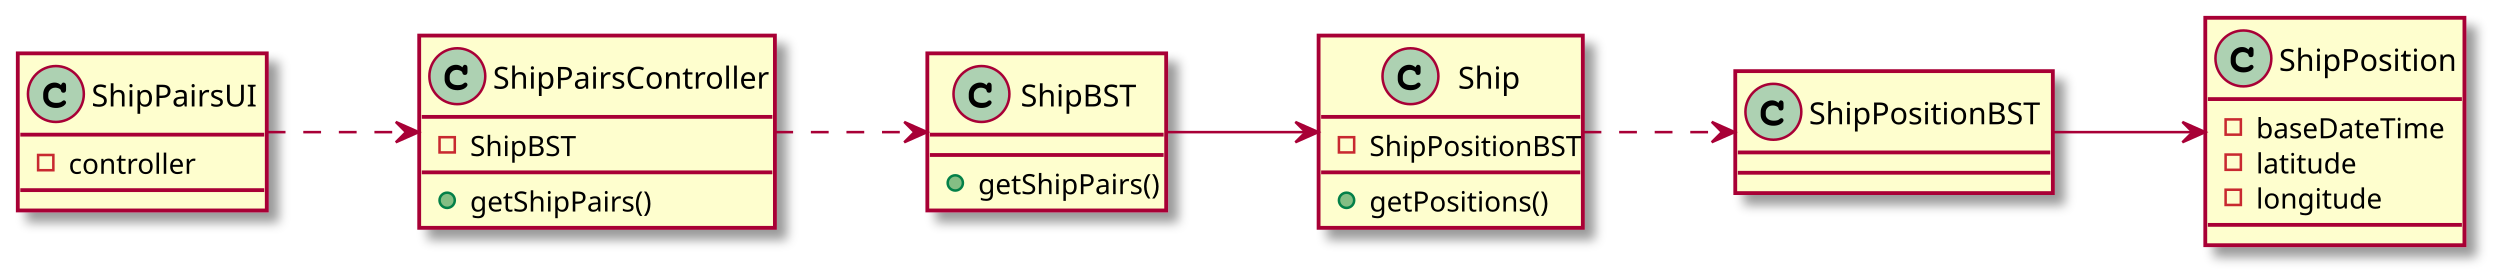
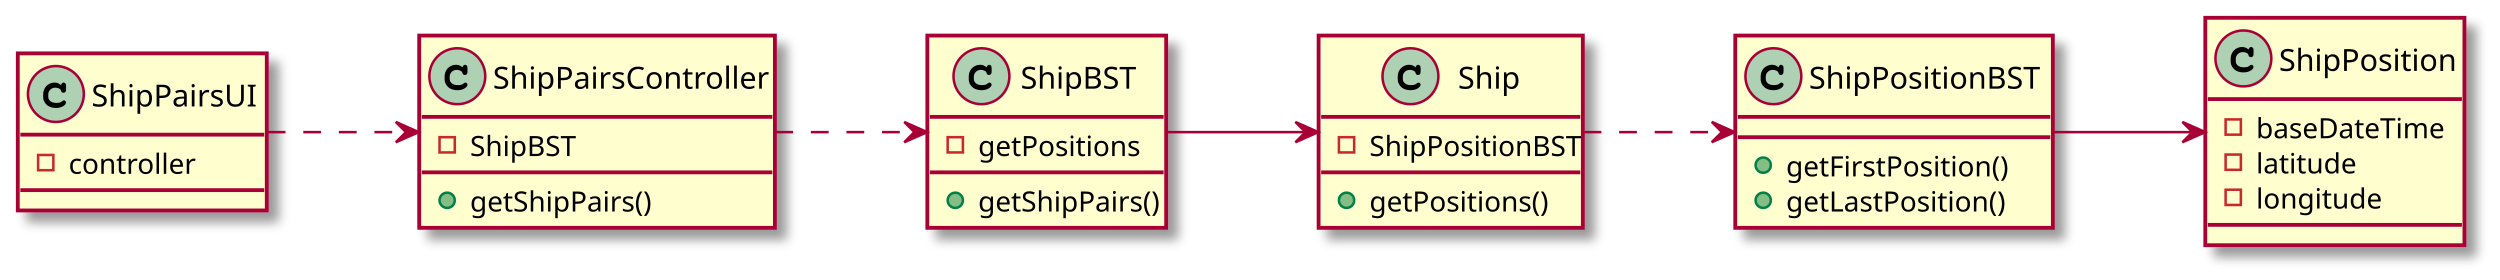
<svg xmlns="http://www.w3.org/2000/svg" contentScriptType="application/ecmascript" contentStyleType="text/css" height="110px" preserveAspectRatio="none" style="width:984px;height:110px;" version="1.1" viewBox="0 0 984 110" width="984px" zoomAndPan="magnify">
  <defs>
-     <filter height="300%" id="f1afy7xtqnz78d" width="300%" x="-1" y="-1">
+     <filter height="300%" id="fk7ksuckqc21b" width="300%" x="-1" y="-1">
      <feGaussianBlur result="blurOut" stdDeviation="2.0" />
      <feColorMatrix in="blurOut" result="blurOut2" type="matrix" values="0 0 0 0 0 0 0 0 0 0 0 0 0 0 0 0 0 0 .4 0" />
      <feOffset dx="4.0" dy="4.0" in="blurOut2" result="blurOut3" />
      <feBlend in="SourceGraphic" in2="blurOut3" mode="normal" />
    </filter>
  </defs>
  <g>
-     <rect codeLine="5" fill="#FEFECE" filter="url(#f1afy7xtqnz78d)" height="61.836" id="ShipPairsUI" style="stroke:#A80036;stroke-width:1.5;" width="98" x="7" y="21" />
+     <rect codeLine="5" fill="#FEFECE" filter="url(#fk7ksuckqc21b)" height="61.836" id="ShipPairsUI" style="stroke:#A80036;stroke-width:1.5;" width="98" x="7" y="21" />
    <ellipse cx="22" cy="37" fill="#ADD1B2" rx="11" ry="11" style="stroke:#A80036;stroke-width:1.0;" />
    <path d="M24,33.5 Q24.203,33 24.438,32.75 Q24.672,32.5 24.938,32.5 Q25.406,32.5 25.703,32.781 Q26,33.062 26,33.719 L26,35.281 Q26,35.938 25.719,36.219 Q25.438,36.5 25,36.5 Q24.609,36.5 24.359,36.328 Q24.109,36.156 24,35.703 Q23.953,35.391 23.781,35.219 Q23.469,34.891 22.906,34.703 Q22.344,34.5 21.781,34.5 Q21.078,34.5 20.484,34.781 Q19.906,35.062 19.453,35.688 Q19,36.312 19,37.172 L19,38.094 Q19,39.125 19.844,39.812 Q20.688,40.5 22.188,40.5 Q23.078,40.5 23.703,40.297 Q24.062,40.188 24.469,39.828 Q24.734,39.625 24.875,39.562 Q25.016,39.5 25.188,39.5 Q25.516,39.5 25.75,39.766 Q26,40.016 26,40.375 Q26,40.719 25.656,41.125 Q25.156,41.719 24.359,42.047 Q23.312,42.5 22.031,42.5 Q20.531,42.5 19.328,41.906 Q18.359,41.438 17.672,40.422 Q17,39.406 17,38.203 L17,37.109 Q17,35.859 17.594,34.766 Q18.203,33.672 19.25,33.094 Q20.312,32.5 21.5,32.5 Q22.219,32.5 22.844,32.75 Q23.469,33 24,33.5 Z " fill="#000000" />
    <text fill="#000000" font-family="sans-serif" font-size="12" lengthAdjust="spacing" textLength="66" x="36" y="41.91">ShipPairsUI</text>
    <line style="stroke:#A80036;stroke-width:1.5;" x1="8" x2="104" y1="53" y2="53" />
    <rect fill="none" height="6" style="stroke:#C82930;stroke-width:1.0;" width="6" x="15" y="61" />
    <text fill="#000000" font-family="sans-serif" font-size="11" lengthAdjust="spacing" textLength="45" x="27" y="68.419">controller</text>
    <line style="stroke:#A80036;stroke-width:1.5;" x1="8" x2="104" y1="74.836" y2="74.836" />
-     <rect codeLine="9" fill="#FEFECE" filter="url(#f1afy7xtqnz78d)" height="75.672" id="ShipPairsController" style="stroke:#A80036;stroke-width:1.5;" width="140" x="165" y="14" />
+     <rect codeLine="9" fill="#FEFECE" filter="url(#fk7ksuckqc21b)" height="75.672" id="ShipPairsController" style="stroke:#A80036;stroke-width:1.5;" width="140" x="165" y="14" />
    <ellipse cx="180" cy="30" fill="#ADD1B2" rx="11" ry="11" style="stroke:#A80036;stroke-width:1.0;" />
    <path d="M182,26.5 Q182.203,26 182.438,25.75 Q182.672,25.5 182.938,25.5 Q183.406,25.5 183.703,25.781 Q184,26.062 184,26.719 L184,28.281 Q184,28.938 183.719,29.219 Q183.438,29.5 183,29.5 Q182.609,29.5 182.359,29.328 Q182.109,29.156 182,28.703 Q181.953,28.391 181.781,28.219 Q181.469,27.891 180.906,27.703 Q180.344,27.5 179.781,27.5 Q179.078,27.5 178.484,27.781 Q177.906,28.062 177.453,28.688 Q177,29.312 177,30.172 L177,31.094 Q177,32.125 177.844,32.812 Q178.688,33.5 180.188,33.5 Q181.078,33.5 181.703,33.297 Q182.062,33.188 182.469,32.828 Q182.734,32.625 182.875,32.562 Q183.016,32.5 183.188,32.5 Q183.516,32.5 183.75,32.766 Q184,33.016 184,33.375 Q184,33.719 183.656,34.125 Q183.156,34.719 182.359,35.047 Q181.312,35.5 180.031,35.5 Q178.531,35.5 177.328,34.906 Q176.359,34.438 175.672,33.422 Q175,32.406 175,31.203 L175,30.109 Q175,28.859 175.594,27.766 Q176.203,26.672 177.25,26.094 Q178.312,25.5 179.5,25.5 Q180.219,25.5 180.844,25.75 Q181.469,26 182,26.5 Z " fill="#000000" />
    <text fill="#000000" font-family="sans-serif" font-size="12" lengthAdjust="spacing" textLength="108" x="194" y="34.91">ShipPairsController</text>
    <line style="stroke:#A80036;stroke-width:1.5;" x1="166" x2="304" y1="46" y2="46" />
    <rect fill="none" height="6" style="stroke:#C82930;stroke-width:1.0;" width="6" x="173" y="54" />
    <text fill="#000000" font-family="sans-serif" font-size="11" lengthAdjust="spacing" textLength="41" x="185" y="61.419">ShipBST</text>
    <line style="stroke:#A80036;stroke-width:1.5;" x1="166" x2="304" y1="67.836" y2="67.836" />
    <ellipse cx="176" cy="78.836" fill="#84BE84" rx="3" ry="3" style="stroke:#038048;stroke-width:1.0;" />
    <text fill="#000000" font-family="sans-serif" font-size="11" lengthAdjust="spacing" textLength="68" x="185" y="83.255">getShipPairs()</text>
-     <rect codeLine="14" fill="#FEFECE" filter="url(#f1afy7xtqnz78d)" height="61.836" id="ShipBST" style="stroke:#A80036;stroke-width:1.5;" width="94" x="365" y="21" />
-     <ellipse cx="386.3" cy="37" fill="#ADD1B2" rx="11" ry="11" style="stroke:#A80036;stroke-width:1.0;" />
-     <path d="M388.3,33.5 Q388.503,33 388.738,32.75 Q388.972,32.5 389.238,32.5 Q389.706,32.5 390.003,32.781 Q390.3,33.062 390.3,33.719 L390.3,35.281 Q390.3,35.938 390.019,36.219 Q389.738,36.5 389.3,36.5 Q388.909,36.5 388.659,36.328 Q388.409,36.156 388.3,35.703 Q388.253,35.391 388.081,35.219 Q387.769,34.891 387.206,34.703 Q386.644,34.5 386.081,34.5 Q385.378,34.5 384.784,34.781 Q384.206,35.062 383.753,35.688 Q383.3,36.312 383.3,37.172 L383.3,38.094 Q383.3,39.125 384.144,39.812 Q384.988,40.5 386.488,40.5 Q387.378,40.5 388.003,40.297 Q388.363,40.188 388.769,39.828 Q389.034,39.625 389.175,39.562 Q389.316,39.5 389.488,39.5 Q389.816,39.5 390.05,39.766 Q390.3,40.016 390.3,40.375 Q390.3,40.719 389.956,41.125 Q389.456,41.719 388.659,42.047 Q387.613,42.5 386.331,42.5 Q384.831,42.5 383.628,41.906 Q382.659,41.438 381.972,40.422 Q381.3,39.406 381.3,38.203 L381.3,37.109 Q381.3,35.859 381.894,34.766 Q382.503,33.672 383.55,33.094 Q384.613,32.5 385.8,32.5 Q386.519,32.5 387.144,32.75 Q387.769,33 388.3,33.5 Z " fill="#000000" />
-     <text fill="#000000" font-family="sans-serif" font-size="12" lengthAdjust="spacing" textLength="48" x="401.7" y="41.91">ShipBST</text>
-     <line style="stroke:#A80036;stroke-width:1.5;" x1="366" x2="458" y1="53" y2="53" />
-     <line style="stroke:#A80036;stroke-width:1.5;" x1="366" x2="458" y1="61" y2="61" />
-     <ellipse cx="376" cy="72" fill="#84BE84" rx="3" ry="3" style="stroke:#038048;stroke-width:1.0;" />
-     <text fill="#000000" font-family="sans-serif" font-size="11" lengthAdjust="spacing" textLength="68" x="385" y="76.419">getShipPairs()</text>
-     <rect codeLine="18" fill="#FEFECE" filter="url(#f1afy7xtqnz78d)" height="75.672" id="Ship" style="stroke:#A80036;stroke-width:1.5;" width="104" x="519" y="14" />
+     <rect codeLine="14" fill="#FEFECE" filter="url(#fk7ksuckqc21b)" height="75.672" id="ShipBST" style="stroke:#A80036;stroke-width:1.5;" width="94" x="365" y="14" />
+     <ellipse cx="386.3" cy="30" fill="#ADD1B2" rx="11" ry="11" style="stroke:#A80036;stroke-width:1.0;" />
+     <path d="M388.3,26.5 Q388.503,26 388.738,25.75 Q388.972,25.5 389.238,25.5 Q389.706,25.5 390.003,25.781 Q390.3,26.062 390.3,26.719 L390.3,28.281 Q390.3,28.938 390.019,29.219 Q389.738,29.5 389.3,29.5 Q388.909,29.5 388.659,29.328 Q388.409,29.156 388.3,28.703 Q388.253,28.391 388.081,28.219 Q387.769,27.891 387.206,27.703 Q386.644,27.5 386.081,27.5 Q385.378,27.5 384.784,27.781 Q384.206,28.062 383.753,28.688 Q383.3,29.312 383.3,30.172 L383.3,31.094 Q383.3,32.125 384.144,32.812 Q384.988,33.5 386.488,33.5 Q387.378,33.5 388.003,33.297 Q388.363,33.188 388.769,32.828 Q389.034,32.625 389.175,32.562 Q389.316,32.5 389.488,32.5 Q389.816,32.5 390.05,32.766 Q390.3,33.016 390.3,33.375 Q390.3,33.719 389.956,34.125 Q389.456,34.719 388.659,35.047 Q387.613,35.5 386.331,35.5 Q384.831,35.5 383.628,34.906 Q382.659,34.438 381.972,33.422 Q381.3,32.406 381.3,31.203 L381.3,30.109 Q381.3,28.859 381.894,27.766 Q382.503,26.672 383.55,26.094 Q384.613,25.5 385.8,25.5 Q386.519,25.5 387.144,25.75 Q387.769,26 388.3,26.5 Z " fill="#000000" />
+     <text fill="#000000" font-family="sans-serif" font-size="12" lengthAdjust="spacing" textLength="48" x="401.7" y="34.91">ShipBST</text>
+     <line style="stroke:#A80036;stroke-width:1.5;" x1="366" x2="458" y1="46" y2="46" />
+     <rect fill="none" height="6" style="stroke:#C82930;stroke-width:1.0;" width="6" x="373" y="54" />
+     <text fill="#000000" font-family="sans-serif" font-size="11" lengthAdjust="spacing" textLength="58" x="385" y="61.419">getPositions</text>
+     <line style="stroke:#A80036;stroke-width:1.5;" x1="366" x2="458" y1="67.836" y2="67.836" />
+     <ellipse cx="376" cy="78.836" fill="#84BE84" rx="3" ry="3" style="stroke:#038048;stroke-width:1.0;" />
+     <text fill="#000000" font-family="sans-serif" font-size="11" lengthAdjust="spacing" textLength="68" x="385" y="83.255">getShipPairs()</text>
+     <rect codeLine="19" fill="#FEFECE" filter="url(#fk7ksuckqc21b)" height="75.672" id="Ship" style="stroke:#A80036;stroke-width:1.5;" width="104" x="519" y="14" />
    <ellipse cx="555.15" cy="30" fill="#ADD1B2" rx="11" ry="11" style="stroke:#A80036;stroke-width:1.0;" />
    <path d="M557.15,26.5 Q557.353,26 557.587,25.75 Q557.822,25.5 558.087,25.5 Q558.556,25.5 558.853,25.781 Q559.15,26.062 559.15,26.719 L559.15,28.281 Q559.15,28.938 558.869,29.219 Q558.587,29.5 558.15,29.5 Q557.759,29.5 557.509,29.328 Q557.259,29.156 557.15,28.703 Q557.103,28.391 556.931,28.219 Q556.619,27.891 556.056,27.703 Q555.494,27.5 554.931,27.5 Q554.228,27.5 553.634,27.781 Q553.056,28.062 552.603,28.688 Q552.15,29.312 552.15,30.172 L552.15,31.094 Q552.15,32.125 552.994,32.812 Q553.837,33.5 555.337,33.5 Q556.228,33.5 556.853,33.297 Q557.212,33.188 557.619,32.828 Q557.884,32.625 558.025,32.562 Q558.166,32.5 558.337,32.5 Q558.666,32.5 558.9,32.766 Q559.15,33.016 559.15,33.375 Q559.15,33.719 558.806,34.125 Q558.306,34.719 557.509,35.047 Q556.462,35.5 555.181,35.5 Q553.681,35.5 552.478,34.906 Q551.509,34.438 550.822,33.422 Q550.15,32.406 550.15,31.203 L550.15,30.109 Q550.15,28.859 550.744,27.766 Q551.353,26.672 552.4,26.094 Q553.462,25.5 554.65,25.5 Q555.369,25.5 555.994,25.75 Q556.619,26 557.15,26.5 Z " fill="#000000" />
    <text fill="#000000" font-family="sans-serif" font-size="12" lengthAdjust="spacing" textLength="25" x="573.85" y="34.91">Ship</text>
    <line style="stroke:#A80036;stroke-width:1.5;" x1="520" x2="622" y1="46" y2="46" />
    <rect fill="none" height="6" style="stroke:#C82930;stroke-width:1.0;" width="6" x="527" y="54" />
    <text fill="#000000" font-family="sans-serif" font-size="11" lengthAdjust="spacing" textLength="78" x="539" y="61.419">ShipPositionBST</text>
    <line style="stroke:#A80036;stroke-width:1.5;" x1="520" x2="622" y1="67.836" y2="67.836" />
    <ellipse cx="530" cy="78.836" fill="#84BE84" rx="3" ry="3" style="stroke:#038048;stroke-width:1.0;" />
    <text fill="#000000" font-family="sans-serif" font-size="11" lengthAdjust="spacing" textLength="66" x="539" y="83.255">getPositions()</text>
-     <rect codeLine="23" fill="#FEFECE" filter="url(#f1afy7xtqnz78d)" height="48" id="ShipPositionBST" style="stroke:#A80036;stroke-width:1.5;" width="125" x="683" y="28" />
-     <ellipse cx="698" cy="44" fill="#ADD1B2" rx="11" ry="11" style="stroke:#A80036;stroke-width:1.0;" />
-     <path d="M700,40.5 Q700.203,40 700.438,39.75 Q700.672,39.5 700.938,39.5 Q701.406,39.5 701.703,39.781 Q702,40.062 702,40.719 L702,42.281 Q702,42.938 701.719,43.219 Q701.438,43.5 701,43.5 Q700.609,43.5 700.359,43.328 Q700.109,43.156 700,42.703 Q699.953,42.391 699.781,42.219 Q699.469,41.891 698.906,41.703 Q698.344,41.5 697.781,41.5 Q697.078,41.5 696.484,41.781 Q695.906,42.062 695.453,42.688 Q695,43.312 695,44.172 L695,45.094 Q695,46.125 695.844,46.812 Q696.688,47.5 698.188,47.5 Q699.078,47.5 699.703,47.297 Q700.062,47.188 700.469,46.828 Q700.734,46.625 700.875,46.562 Q701.016,46.5 701.188,46.5 Q701.516,46.5 701.75,46.766 Q702,47.016 702,47.375 Q702,47.719 701.656,48.125 Q701.156,48.719 700.359,49.047 Q699.312,49.5 698.031,49.5 Q696.531,49.5 695.328,48.906 Q694.359,48.438 693.672,47.422 Q693,46.406 693,45.203 L693,44.109 Q693,42.859 693.594,41.766 Q694.203,40.672 695.25,40.094 Q696.312,39.5 697.5,39.5 Q698.219,39.5 698.844,39.75 Q699.469,40 700,40.5 Z " fill="#000000" />
-     <text fill="#000000" font-family="sans-serif" font-size="12" lengthAdjust="spacing" textLength="93" x="712" y="48.91">ShipPositionBST</text>
-     <line style="stroke:#A80036;stroke-width:1.5;" x1="684" x2="807" y1="60" y2="60" />
-     <line style="stroke:#A80036;stroke-width:1.5;" x1="684" x2="807" y1="68" y2="68" />
-     <rect codeLine="26" fill="#FEFECE" filter="url(#f1afy7xtqnz78d)" height="89.508" id="ShipPosition" style="stroke:#A80036;stroke-width:1.5;" width="102" x="868" y="7" />
+     <rect codeLine="24" fill="#FEFECE" filter="url(#fk7ksuckqc21b)" height="75.672" id="ShipPositionBST" style="stroke:#A80036;stroke-width:1.5;" width="125" x="683" y="14" />
+     <ellipse cx="698" cy="30" fill="#ADD1B2" rx="11" ry="11" style="stroke:#A80036;stroke-width:1.0;" />
+     <path d="M700,26.5 Q700.203,26 700.438,25.75 Q700.672,25.5 700.938,25.5 Q701.406,25.5 701.703,25.781 Q702,26.062 702,26.719 L702,28.281 Q702,28.938 701.719,29.219 Q701.438,29.5 701,29.5 Q700.609,29.5 700.359,29.328 Q700.109,29.156 700,28.703 Q699.953,28.391 699.781,28.219 Q699.469,27.891 698.906,27.703 Q698.344,27.5 697.781,27.5 Q697.078,27.5 696.484,27.781 Q695.906,28.062 695.453,28.688 Q695,29.312 695,30.172 L695,31.094 Q695,32.125 695.844,32.812 Q696.688,33.5 698.188,33.5 Q699.078,33.5 699.703,33.297 Q700.062,33.188 700.469,32.828 Q700.734,32.625 700.875,32.562 Q701.016,32.5 701.188,32.5 Q701.516,32.5 701.75,32.766 Q702,33.016 702,33.375 Q702,33.719 701.656,34.125 Q701.156,34.719 700.359,35.047 Q699.312,35.5 698.031,35.5 Q696.531,35.5 695.328,34.906 Q694.359,34.438 693.672,33.422 Q693,32.406 693,31.203 L693,30.109 Q693,28.859 693.594,27.766 Q694.203,26.672 695.25,26.094 Q696.312,25.5 697.5,25.5 Q698.219,25.5 698.844,25.75 Q699.469,26 700,26.5 Z " fill="#000000" />
+     <text fill="#000000" font-family="sans-serif" font-size="12" lengthAdjust="spacing" textLength="93" x="712" y="34.91">ShipPositionBST</text>
+     <line style="stroke:#A80036;stroke-width:1.5;" x1="684" x2="807" y1="46" y2="46" />
+     <line style="stroke:#A80036;stroke-width:1.5;" x1="684" x2="807" y1="54" y2="54" />
+     <ellipse cx="694" cy="65" fill="#84BE84" rx="3" ry="3" style="stroke:#038048;stroke-width:1.0;" />
+     <text fill="#000000" font-family="sans-serif" font-size="11" lengthAdjust="spacing" textLength="81" x="703" y="69.419">getFirstPosition()</text>
+     <ellipse cx="694" cy="78.836" fill="#84BE84" rx="3" ry="3" style="stroke:#038048;stroke-width:1.0;" />
+     <text fill="#000000" font-family="sans-serif" font-size="11" lengthAdjust="spacing" textLength="81" x="703" y="83.255">getLastPosition()</text>
+     <rect codeLine="29" fill="#FEFECE" filter="url(#fk7ksuckqc21b)" height="89.508" id="ShipPosition" style="stroke:#A80036;stroke-width:1.5;" width="102" x="868" y="7" />
    <ellipse cx="883" cy="23" fill="#ADD1B2" rx="11" ry="11" style="stroke:#A80036;stroke-width:1.0;" />
    <path d="M885,19.5 Q885.203,19 885.438,18.75 Q885.672,18.5 885.938,18.5 Q886.406,18.5 886.703,18.781 Q887,19.062 887,19.719 L887,21.281 Q887,21.938 886.719,22.219 Q886.438,22.5 886,22.5 Q885.609,22.5 885.359,22.328 Q885.109,22.156 885,21.703 Q884.953,21.391 884.781,21.219 Q884.469,20.891 883.906,20.703 Q883.344,20.5 882.781,20.5 Q882.078,20.5 881.484,20.781 Q880.906,21.062 880.453,21.688 Q880,22.312 880,23.172 L880,24.094 Q880,25.125 880.844,25.812 Q881.688,26.5 883.188,26.5 Q884.078,26.5 884.703,26.297 Q885.062,26.188 885.469,25.828 Q885.734,25.625 885.875,25.562 Q886.016,25.5 886.188,25.5 Q886.516,25.5 886.75,25.766 Q887,26.016 887,26.375 Q887,26.719 886.656,27.125 Q886.156,27.719 885.359,28.047 Q884.312,28.5 883.031,28.5 Q881.531,28.5 880.328,27.906 Q879.359,27.438 878.672,26.422 Q878,25.406 878,24.203 L878,23.109 Q878,21.859 878.594,20.766 Q879.203,19.672 880.25,19.094 Q881.312,18.5 882.5,18.5 Q883.219,18.5 883.844,18.75 Q884.469,19 885,19.5 Z " fill="#000000" />
    <text fill="#000000" font-family="sans-serif" font-size="12" lengthAdjust="spacing" textLength="70" x="897" y="27.91">ShipPosition</text>
    <line style="stroke:#A80036;stroke-width:1.5;" x1="869" x2="969" y1="39" y2="39" />
    <rect fill="none" height="6" style="stroke:#C82930;stroke-width:1.0;" width="6" x="876" y="47" />
    <text fill="#000000" font-family="sans-serif" font-size="11" lengthAdjust="spacing" textLength="68" x="888" y="54.419">baseDateTime</text>
    <rect fill="none" height="6" style="stroke:#C82930;stroke-width:1.0;" width="6" x="876" y="60.836" />
    <text fill="#000000" font-family="sans-serif" font-size="11" lengthAdjust="spacing" textLength="34" x="888" y="68.255">latitude</text>
    <rect fill="none" height="6" style="stroke:#C82930;stroke-width:1.0;" width="6" x="876" y="74.672" />
    <text fill="#000000" font-family="sans-serif" font-size="11" lengthAdjust="spacing" textLength="43" x="888" y="82.091">longitude</text>
    <line style="stroke:#A80036;stroke-width:1.5;" x1="869" x2="969" y1="88.508" y2="88.508" />
-     <path codeLine="32" d="M105.37,52 C122.11,52 141.29,52 159.64,52 " fill="none" id="ShipPairsUI-to-ShipPairsController" style="stroke:#A80036;stroke-width:1.0;stroke-dasharray:7.0,7.0;" />
+     <path codeLine="35" d="M105.37,52 C122.11,52 141.29,52 159.64,52 " fill="none" id="ShipPairsUI-to-ShipPairsController" style="stroke:#A80036;stroke-width:1.0;stroke-dasharray:7.0,7.0;" />
    <polygon fill="#A80036" points="164.79,52,155.79,48,159.79,52,155.79,56,164.79,52" style="stroke:#A80036;stroke-width:1.0;" />
-     <path codeLine="33" d="M305.16,52 C323.35,52 342.63,52 359.69,52 " fill="none" id="ShipPairsController-to-ShipBST" style="stroke:#A80036;stroke-width:1.0;stroke-dasharray:7.0,7.0;" />
+     <path codeLine="36" d="M305.16,52 C323.35,52 342.63,52 359.69,52 " fill="none" id="ShipPairsController-to-ShipBST" style="stroke:#A80036;stroke-width:1.0;stroke-dasharray:7.0,7.0;" />
    <polygon fill="#A80036" points="364.91,52,355.91,48,359.91,52,355.91,56,364.91,52" style="stroke:#A80036;stroke-width:1.0;" />
-     <path codeLine="34" d="M459.26,52 C476.22,52 495.63,52 513.4,52 " fill="none" id="ShipBST-to-Ship" style="stroke:#A80036;stroke-width:1.0;" />
+     <path codeLine="37" d="M459.26,52 C476.22,52 495.63,52 513.4,52 " fill="none" id="ShipBST-to-Ship" style="stroke:#A80036;stroke-width:1.0;" />
    <polygon fill="#A80036" points="518.86,52,509.86,48,513.86,52,509.86,56,518.86,52" style="stroke:#A80036;stroke-width:1.0;" />
-     <path codeLine="35" d="M623.29,52 C640.35,52 659.62,52 677.68,52 " fill="none" id="Ship-to-ShipPositionBST" style="stroke:#A80036;stroke-width:1.0;stroke-dasharray:7.0,7.0;" />
+     <path codeLine="38" d="M623.29,52 C640.35,52 659.62,52 677.68,52 " fill="none" id="Ship-to-ShipPositionBST" style="stroke:#A80036;stroke-width:1.0;stroke-dasharray:7.0,7.0;" />
    <polygon fill="#A80036" points="682.75,52,673.761,47.974,677.75,51.986,673.739,55.974,682.75,52" style="stroke:#A80036;stroke-width:1.0;" />
-     <path codeLine="36" d="M808.42,52 C826.15,52 845.37,52 862.68,52 " fill="none" id="ShipPositionBST-to-ShipPosition" style="stroke:#A80036;stroke-width:1.0;" />
+     <path codeLine="39" d="M808.42,52 C826.15,52 845.37,52 862.68,52 " fill="none" id="ShipPositionBST-to-ShipPosition" style="stroke:#A80036;stroke-width:1.0;" />
    <polygon fill="#A80036" points="867.99,52,858.99,48,862.99,52,858.99,56,867.99,52" style="stroke:#A80036;stroke-width:1.0;" />
  </g>
</svg>
